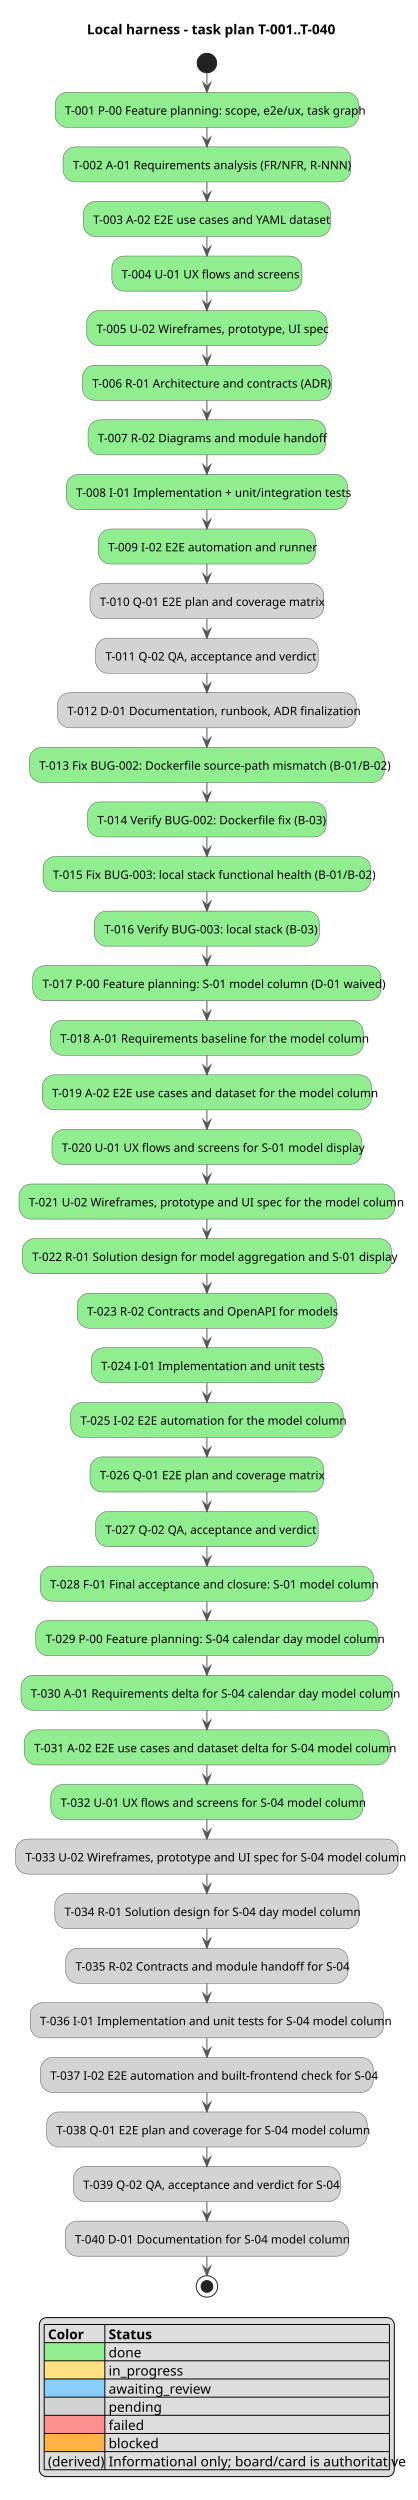
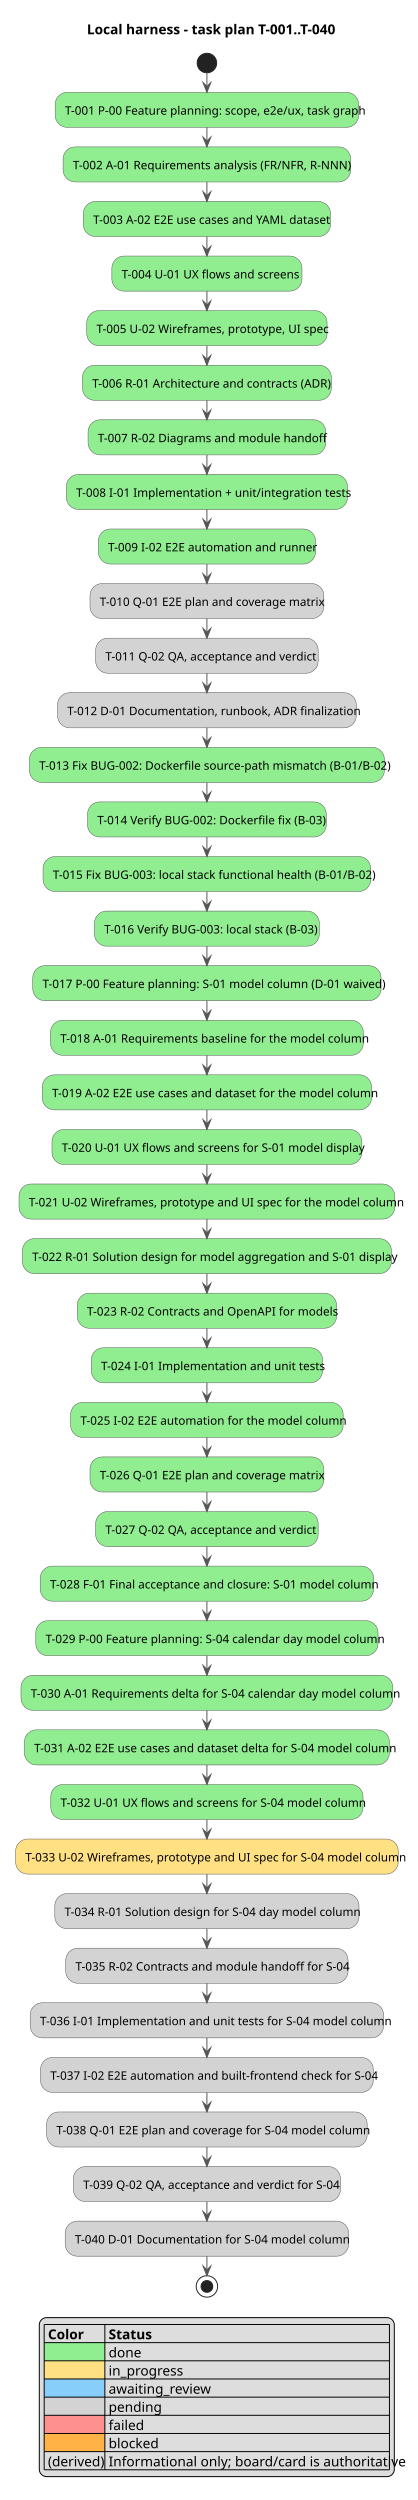
<svg xmlns="http://www.w3.org/2000/svg" version="1.1" data-diagram-type="ACTIVITY" style="width:428px;height:2563px;background:#FFFFFF;" width="428px" height="2563px" viewBox="0 0 428 2563" zoomAndPan="magnify" preserveAspectRatio="none" contentStyleType="text/css">
  <defs />
  <g font-family="sans-serif" lengthAdjust="spacing">
    <g class="title" data-source-line="5">
      <text x="89.088" y="35.107" fill="#000" font-size="14" textLength="248.076" font-weight="700" font-family="Segoe UI">Local harness - task plan T-001..T-040</text>
    </g>
    <ellipse cx="212.126" cy="64.621" rx="10" ry="10" fill="#222" style="stroke:#222;stroke-width:1;" />
    <rect x="56.562" y="94.621" width="311.129" height="35.961" fill="#90EE90" style="stroke:#555;stroke-width:0.5;" rx="12.5" ry="12.5" />
    <text x="66.562" y="117.57" fill="#000" font-size="12" textLength="291.129" font-family="Segoe UI">T-001 P-00 Feature planning: scope, e2e/ux, task graph</text>
    <rect x="64.671" y="150.582" width="294.91" height="35.961" fill="#90EE90" style="stroke:#555;stroke-width:0.5;" rx="12.5" ry="12.5" />
    <text x="74.671" y="173.531" fill="#000" font-size="12" textLength="274.91" font-family="Segoe UI">T-002 A-01 Requirements analysis (FR/NFR, R-NNN)</text>
    <rect x="85.431" y="206.543" width="253.391" height="35.961" fill="#90EE90" style="stroke:#555;stroke-width:0.5;" rx="12.5" ry="12.5" />
    <text x="95.431" y="229.492" fill="#000" font-size="12" textLength="233.391" font-family="Segoe UI">T-003 A-02 E2E use cases and YAML dataset</text>
    <rect x="114.681" y="262.504" width="194.891" height="35.961" fill="#90EE90" style="stroke:#555;stroke-width:0.5;" rx="12.5" ry="12.5" />
    <text x="124.681" y="285.453" fill="#000" font-size="12" textLength="174.891" font-family="Segoe UI">T-004 U-01 UX flows and screens</text>
    <rect x="88.94" y="318.465" width="246.371" height="35.961" fill="#90EE90" style="stroke:#555;stroke-width:0.5;" rx="12.5" ry="12.5" />
    <text x="98.94" y="341.414" fill="#000" font-size="12" textLength="226.371" font-family="Segoe UI">T-005 U-02 Wireframes, prototype, UI spec</text>
    <rect x="84.561" y="374.426" width="255.131" height="35.961" fill="#90EE90" style="stroke:#555;stroke-width:0.5;" rx="12.5" ry="12.5" />
    <text x="94.561" y="397.375" fill="#000" font-size="12" textLength="235.131" font-family="Segoe UI">T-006 R-01 Architecture and contracts (ADR)</text>
    <rect x="90.273" y="430.387" width="243.705" height="35.961" fill="#90EE90" style="stroke:#555;stroke-width:0.5;" rx="12.5" ry="12.5" />
    <text x="100.273" y="453.336" fill="#000" font-size="12" textLength="223.705" font-family="Segoe UI">T-007 R-02 Diagrams and module handoff</text>
    <rect x="68.025" y="486.348" width="288.201" height="35.961" fill="#90EE90" style="stroke:#555;stroke-width:0.5;" rx="12.5" ry="12.5" />
    <text x="78.025" y="509.297" fill="#000" font-size="12" textLength="268.201" font-family="Segoe UI">T-008 I-01 Implementation + unit/integration tests</text>
    <rect x="100.8" y="542.309" width="222.652" height="35.961" fill="#90EE90" style="stroke:#555;stroke-width:0.5;" rx="12.5" ry="12.5" />
    <text x="110.8" y="565.258" fill="#000" font-size="12" textLength="202.652" font-family="Segoe UI">T-009 I-02 E2E automation and runner</text>
    <rect x="92.257" y="598.27" width="239.738" height="35.961" fill="#D3D3D3" style="stroke:#555;stroke-width:0.5;" rx="12.5" ry="12.5" />
    <text x="102.257" y="621.219" fill="#000" font-size="12" textLength="219.738" font-family="Segoe UI">T-010 Q-01 E2E plan and coverage matrix</text>
    <rect x="98.055" y="654.23" width="228.143" height="35.961" fill="#D3D3D3" style="stroke:#555;stroke-width:0.5;" rx="12.5" ry="12.5" />
    <text x="108.055" y="677.18" fill="#000" font-size="12" textLength="208.143" font-family="Segoe UI">T-011 Q-02 QA, acceptance and verdict</text>
    <rect x="58.979" y="710.191" width="306.295" height="35.961" fill="#D3D3D3" style="stroke:#555;stroke-width:0.5;" rx="12.5" ry="12.5" />
    <text x="68.979" y="733.141" fill="#000" font-size="12" textLength="286.295" font-family="Segoe UI">T-012 D-01 Documentation, runbook, ADR finalization</text>
    <rect x="30.156" y="766.152" width="363.939" height="35.961" fill="#90EE90" style="stroke:#555;stroke-width:0.5;" rx="12.5" ry="12.5" />
    <text x="40.156" y="789.102" fill="#000" font-size="12" textLength="343.939" font-family="Segoe UI">T-013 Fix BUG-002: Dockerfile source-path mismatch (B-01/B-02)</text>
    <rect x="89.761" y="822.113" width="244.73" height="35.961" fill="#90EE90" style="stroke:#555;stroke-width:0.5;" rx="12.5" ry="12.5" />
    <text x="99.761" y="845.063" fill="#000" font-size="12" textLength="224.73" font-family="Segoe UI">T-014 Verify BUG-002: Dockerfile fix (B-03)</text>
    <rect x="44.14" y="878.074" width="335.973" height="35.961" fill="#90EE90" style="stroke:#555;stroke-width:0.5;" rx="12.5" ry="12.5" />
    <text x="54.14" y="901.023" fill="#000" font-size="12" textLength="315.973" font-family="Segoe UI">T-015 Fix BUG-003: local stack functional health (B-01/B-02)</text>
    <rect x="96.836" y="934.035" width="230.58" height="35.961" fill="#90EE90" style="stroke:#555;stroke-width:0.5;" rx="12.5" ry="12.5" />
    <text x="106.836" y="956.984" fill="#000" font-size="12" textLength="210.58" font-family="Segoe UI">T-016 Verify BUG-003: local stack (B-03)</text>
    <rect x="33.578" y="989.996" width="357.096" height="35.961" fill="#90EE90" style="stroke:#555;stroke-width:0.5;" rx="12.5" ry="12.5" />
    <text x="43.578" y="1012.945" fill="#000" font-size="12" textLength="337.096" font-family="Segoe UI">T-017 P-00 Feature planning: S-01 model column (D-01 waived)</text>
    <rect x="51.769" y="1045.957" width="320.715" height="35.961" fill="#90EE90" style="stroke:#555;stroke-width:0.5;" rx="12.5" ry="12.5" />
    <text x="61.769" y="1068.906" fill="#000" font-size="12" textLength="300.715" font-family="Segoe UI">T-018 A-01 Requirements baseline for the model column</text>
    <rect x="43.346" y="1101.918" width="337.561" height="35.961" fill="#90EE90" style="stroke:#555;stroke-width:0.5;" rx="12.5" ry="12.5" />
    <text x="53.346" y="1124.867" fill="#000" font-size="12" textLength="317.561" font-family="Segoe UI">T-019 A-02 E2E use cases and dataset for the model column</text>
    <rect x="53.295" y="1157.879" width="317.662" height="35.961" fill="#90EE90" style="stroke:#555;stroke-width:0.5;" rx="12.5" ry="12.5" />
    <text x="63.295" y="1180.828" fill="#000" font-size="12" textLength="297.662" font-family="Segoe UI">T-020 U-01 UX flows and screens for S-01 model display</text>
    <rect x="19.489" y="1213.84" width="385.273" height="35.961" fill="#90EE90" style="stroke:#555;stroke-width:0.5;" rx="12.5" ry="12.5" />
    <text x="29.489" y="1236.789" fill="#000" font-size="12" textLength="365.273" font-family="Segoe UI">T-021 U-02 Wireframes, prototype and UI spec for the model column</text>
    <rect x="22.964" y="1269.801" width="378.324" height="35.961" fill="#90EE90" style="stroke:#555;stroke-width:0.5;" rx="12.5" ry="12.5" />
    <text x="32.964" y="1292.75" fill="#000" font-size="12" textLength="358.324" font-family="Segoe UI">T-022 R-01 Solution design for model aggregation and S-01 display</text>
    <rect x="79.188" y="1325.762" width="265.877" height="35.961" fill="#90EE90" style="stroke:#555;stroke-width:0.5;" rx="12.5" ry="12.5" />
    <text x="89.188" y="1348.711" fill="#000" font-size="12" textLength="245.877" font-family="Segoe UI">T-023 R-02 Contracts and OpenAPI for models</text>
    <rect x="93.575" y="1381.723" width="237.102" height="35.961" fill="#90EE90" style="stroke:#555;stroke-width:0.5;" rx="12.5" ry="12.5" />
    <text x="103.575" y="1404.672" fill="#000" font-size="12" textLength="217.102" font-family="Segoe UI">T-024 I-01 Implementation and unit tests</text>
    <rect x="72.438" y="1437.684" width="279.377" height="35.961" fill="#90EE90" style="stroke:#555;stroke-width:0.5;" rx="12.5" ry="12.5" />
    <text x="82.438" y="1460.633" fill="#000" font-size="12" textLength="259.377" font-family="Segoe UI">T-025 I-02 E2E automation for the model column</text>
    <rect x="92.257" y="1493.645" width="239.738" height="35.961" fill="#90EE90" style="stroke:#555;stroke-width:0.5;" rx="12.5" ry="12.5" />
    <text x="102.257" y="1516.594" fill="#000" font-size="12" textLength="219.738" font-family="Segoe UI">T-026 Q-01 E2E plan and coverage matrix</text>
    <rect x="98.055" y="1549.605" width="228.143" height="35.961" fill="#90EE90" style="stroke:#555;stroke-width:0.5;" rx="12.5" ry="12.5" />
    <text x="108.055" y="1572.555" fill="#000" font-size="12" textLength="208.143" font-family="Segoe UI">T-027 Q-02 QA, acceptance and verdict</text>
    <rect x="41.248" y="1605.566" width="341.756" height="35.961" fill="#90EE90" style="stroke:#555;stroke-width:0.5;" rx="12.5" ry="12.5" />
    <text x="51.248" y="1628.516" fill="#000" font-size="12" textLength="321.756" font-family="Segoe UI">T-028 F-01 Final acceptance and closure: S-01 model column</text>
    <rect x="36.689" y="1661.527" width="350.873" height="35.961" fill="#90EE90" style="stroke:#555;stroke-width:0.5;" rx="12.5" ry="12.5" />
    <text x="46.689" y="1684.477" fill="#000" font-size="12" textLength="330.873" font-family="Segoe UI">T-029 P-00 Feature planning: S-04 calendar day model column</text>
    <rect x="21.514" y="1717.488" width="381.225" height="35.961" fill="#90EE90" style="stroke:#555;stroke-width:0.5;" rx="12.5" ry="12.5" />
    <text x="31.514" y="1740.438" fill="#000" font-size="12" textLength="361.225" font-family="Segoe UI">T-030 A-01 Requirements delta for S-04 calendar day model column</text>
    <rect x="25.003" y="1773.449" width="374.246" height="35.961" fill="#90EE90" style="stroke:#555;stroke-width:0.5;" rx="12.5" ry="12.5" />
    <text x="35.003" y="1796.398" fill="#000" font-size="12" textLength="354.246" font-family="Segoe UI">T-031 A-02 E2E use cases and dataset delta for S-04 model column</text>
    <rect x="52.064" y="1829.41" width="320.123" height="35.961" fill="#90EE90" style="stroke:#555;stroke-width:0.5;" rx="12.5" ry="12.5" />
    <text x="62.064" y="1852.359" fill="#000" font-size="12" textLength="300.123" font-family="Segoe UI">T-032 U-01 UX flows and screens for S-04 model column</text>
-     <rect x="16" y="1885.371" width="392.252" height="35.961" fill="#D3D3D3" style="stroke:#555;stroke-width:0.5;" rx="12.5" ry="12.5" />
+     <rect x="16" y="1885.371" width="392.252" height="35.961" fill="#FFE082" style="stroke:#555;stroke-width:0.5;" rx="12.5" ry="12.5" />
    <text x="26" y="1908.32" fill="#000" font-size="12" textLength="372.252" font-family="Segoe UI">T-033 U-02 Wireframes, prototype and UI spec for S-04 model column</text>
    <rect x="56.195" y="1941.332" width="311.861" height="35.961" fill="#D3D3D3" style="stroke:#555;stroke-width:0.5;" rx="12.5" ry="12.5" />
    <text x="66.195" y="1964.281" fill="#000" font-size="12" textLength="291.861" font-family="Segoe UI">T-034 R-01 Solution design for S-04 day model column</text>
    <rect x="67.401" y="1997.293" width="289.449" height="35.961" fill="#D3D3D3" style="stroke:#555;stroke-width:0.5;" rx="12.5" ry="12.5" />
    <text x="77.401" y="2020.242" fill="#000" font-size="12" textLength="269.449" font-family="Segoe UI">T-035 R-02 Contracts and module handoff for S-04</text>
    <rect x="30.959" y="2053.254" width="362.334" height="35.961" fill="#D3D3D3" style="stroke:#555;stroke-width:0.5;" rx="12.5" ry="12.5" />
    <text x="40.959" y="2076.203" fill="#000" font-size="12" textLength="342.334" font-family="Segoe UI">T-036 I-01 Implementation and unit tests for S-04 model column</text>
    <rect x="41.535" y="2109.215" width="341.182" height="35.961" fill="#D3D3D3" style="stroke:#555;stroke-width:0.5;" rx="12.5" ry="12.5" />
    <text x="51.535" y="2132.164" fill="#000" font-size="12" textLength="321.182" font-family="Segoe UI">T-037 I-02 E2E automation and built-frontend check for S-04</text>
    <rect x="47.831" y="2165.176" width="328.59" height="35.961" fill="#D3D3D3" style="stroke:#555;stroke-width:0.5;" rx="12.5" ry="12.5" />
    <text x="57.831" y="2188.125" fill="#000" font-size="12" textLength="308.59" font-family="Segoe UI">T-038 Q-01 E2E plan and coverage for S-04 model column</text>
    <rect x="75.232" y="2221.137" width="273.787" height="35.961" fill="#D3D3D3" style="stroke:#555;stroke-width:0.5;" rx="12.5" ry="12.5" />
    <text x="85.232" y="2244.086" fill="#000" font-size="12" textLength="253.787" font-family="Segoe UI">T-039 Q-02 QA, acceptance and verdict for S-04</text>
    <rect x="66.827" y="2277.098" width="290.598" height="35.961" fill="#D3D3D3" style="stroke:#555;stroke-width:0.5;" rx="12.5" ry="12.5" />
    <text x="76.827" y="2300.047" fill="#000" font-size="12" textLength="270.598" font-family="Segoe UI">T-040 D-01 Documentation for S-04 model column</text>
    <ellipse cx="212.126" cy="2344.059" rx="11" ry="11" fill="none" style="stroke:#222;stroke-width:1;" />
    <ellipse cx="212.126" cy="2344.059" rx="6" ry="6" fill="#222" style="stroke:#222;stroke-width:1;" />
    <line x1="212.126" y1="74.621" x2="212.126" y2="94.621" style="stroke:#555;stroke-width:1;" />
    <polygon points="208.126,84.621,212.126,94.621,216.126,84.621,212.126,88.621" fill="#555" style="stroke:#555;stroke-width:1;stroke-linejoin:miter;stroke-miterlimit:10;" />
    <line x1="212.126" y1="130.582" x2="212.126" y2="150.582" style="stroke:#555;stroke-width:1;" />
    <polygon points="208.126,140.582,212.126,150.582,216.126,140.582,212.126,144.582" fill="#555" style="stroke:#555;stroke-width:1;stroke-linejoin:miter;stroke-miterlimit:10;" />
    <line x1="212.126" y1="186.543" x2="212.126" y2="206.543" style="stroke:#555;stroke-width:1;" />
    <polygon points="208.126,196.543,212.126,206.543,216.126,196.543,212.126,200.543" fill="#555" style="stroke:#555;stroke-width:1;stroke-linejoin:miter;stroke-miterlimit:10;" />
    <line x1="212.126" y1="242.504" x2="212.126" y2="262.504" style="stroke:#555;stroke-width:1;" />
    <polygon points="208.126,252.504,212.126,262.504,216.126,252.504,212.126,256.504" fill="#555" style="stroke:#555;stroke-width:1;stroke-linejoin:miter;stroke-miterlimit:10;" />
    <line x1="212.126" y1="298.465" x2="212.126" y2="318.465" style="stroke:#555;stroke-width:1;" />
    <polygon points="208.126,308.465,212.126,318.465,216.126,308.465,212.126,312.465" fill="#555" style="stroke:#555;stroke-width:1;stroke-linejoin:miter;stroke-miterlimit:10;" />
    <line x1="212.126" y1="354.426" x2="212.126" y2="374.426" style="stroke:#555;stroke-width:1;" />
    <polygon points="208.126,364.426,212.126,374.426,216.126,364.426,212.126,368.426" fill="#555" style="stroke:#555;stroke-width:1;stroke-linejoin:miter;stroke-miterlimit:10;" />
    <line x1="212.126" y1="410.387" x2="212.126" y2="430.387" style="stroke:#555;stroke-width:1;" />
    <polygon points="208.126,420.387,212.126,430.387,216.126,420.387,212.126,424.387" fill="#555" style="stroke:#555;stroke-width:1;stroke-linejoin:miter;stroke-miterlimit:10;" />
    <line x1="212.126" y1="466.348" x2="212.126" y2="486.348" style="stroke:#555;stroke-width:1;" />
    <polygon points="208.126,476.348,212.126,486.348,216.126,476.348,212.126,480.348" fill="#555" style="stroke:#555;stroke-width:1;stroke-linejoin:miter;stroke-miterlimit:10;" />
    <line x1="212.126" y1="522.309" x2="212.126" y2="542.309" style="stroke:#555;stroke-width:1;" />
    <polygon points="208.126,532.309,212.126,542.309,216.126,532.309,212.126,536.309" fill="#555" style="stroke:#555;stroke-width:1;stroke-linejoin:miter;stroke-miterlimit:10;" />
    <line x1="212.126" y1="578.27" x2="212.126" y2="598.27" style="stroke:#555;stroke-width:1;" />
    <polygon points="208.126,588.27,212.126,598.27,216.126,588.27,212.126,592.27" fill="#555" style="stroke:#555;stroke-width:1;stroke-linejoin:miter;stroke-miterlimit:10;" />
    <line x1="212.126" y1="634.23" x2="212.126" y2="654.23" style="stroke:#555;stroke-width:1;" />
    <polygon points="208.126,644.23,212.126,654.23,216.126,644.23,212.126,648.23" fill="#555" style="stroke:#555;stroke-width:1;stroke-linejoin:miter;stroke-miterlimit:10;" />
    <line x1="212.126" y1="690.191" x2="212.126" y2="710.191" style="stroke:#555;stroke-width:1;" />
    <polygon points="208.126,700.191,212.126,710.191,216.126,700.191,212.126,704.191" fill="#555" style="stroke:#555;stroke-width:1;stroke-linejoin:miter;stroke-miterlimit:10;" />
    <line x1="212.126" y1="746.152" x2="212.126" y2="766.152" style="stroke:#555;stroke-width:1;" />
    <polygon points="208.126,756.152,212.126,766.152,216.126,756.152,212.126,760.152" fill="#555" style="stroke:#555;stroke-width:1;stroke-linejoin:miter;stroke-miterlimit:10;" />
    <line x1="212.126" y1="802.113" x2="212.126" y2="822.113" style="stroke:#555;stroke-width:1;" />
    <polygon points="208.126,812.113,212.126,822.113,216.126,812.113,212.126,816.113" fill="#555" style="stroke:#555;stroke-width:1;stroke-linejoin:miter;stroke-miterlimit:10;" />
    <line x1="212.126" y1="858.074" x2="212.126" y2="878.074" style="stroke:#555;stroke-width:1;" />
    <polygon points="208.126,868.074,212.126,878.074,216.126,868.074,212.126,872.074" fill="#555" style="stroke:#555;stroke-width:1;stroke-linejoin:miter;stroke-miterlimit:10;" />
    <line x1="212.126" y1="914.035" x2="212.126" y2="934.035" style="stroke:#555;stroke-width:1;" />
    <polygon points="208.126,924.035,212.126,934.035,216.126,924.035,212.126,928.035" fill="#555" style="stroke:#555;stroke-width:1;stroke-linejoin:miter;stroke-miterlimit:10;" />
    <line x1="212.126" y1="969.996" x2="212.126" y2="989.996" style="stroke:#555;stroke-width:1;" />
    <polygon points="208.126,979.996,212.126,989.996,216.126,979.996,212.126,983.996" fill="#555" style="stroke:#555;stroke-width:1;stroke-linejoin:miter;stroke-miterlimit:10;" />
    <line x1="212.126" y1="1025.957" x2="212.126" y2="1045.957" style="stroke:#555;stroke-width:1;" />
    <polygon points="208.126,1035.957,212.126,1045.957,216.126,1035.957,212.126,1039.957" fill="#555" style="stroke:#555;stroke-width:1;stroke-linejoin:miter;stroke-miterlimit:10;" />
    <line x1="212.126" y1="1081.918" x2="212.126" y2="1101.918" style="stroke:#555;stroke-width:1;" />
    <polygon points="208.126,1091.918,212.126,1101.918,216.126,1091.918,212.126,1095.918" fill="#555" style="stroke:#555;stroke-width:1;stroke-linejoin:miter;stroke-miterlimit:10;" />
    <line x1="212.126" y1="1137.879" x2="212.126" y2="1157.879" style="stroke:#555;stroke-width:1;" />
    <polygon points="208.126,1147.879,212.126,1157.879,216.126,1147.879,212.126,1151.879" fill="#555" style="stroke:#555;stroke-width:1;stroke-linejoin:miter;stroke-miterlimit:10;" />
    <line x1="212.126" y1="1193.84" x2="212.126" y2="1213.84" style="stroke:#555;stroke-width:1;" />
    <polygon points="208.126,1203.84,212.126,1213.84,216.126,1203.84,212.126,1207.84" fill="#555" style="stroke:#555;stroke-width:1;stroke-linejoin:miter;stroke-miterlimit:10;" />
    <line x1="212.126" y1="1249.801" x2="212.126" y2="1269.801" style="stroke:#555;stroke-width:1;" />
    <polygon points="208.126,1259.801,212.126,1269.801,216.126,1259.801,212.126,1263.801" fill="#555" style="stroke:#555;stroke-width:1;stroke-linejoin:miter;stroke-miterlimit:10;" />
    <line x1="212.126" y1="1305.762" x2="212.126" y2="1325.762" style="stroke:#555;stroke-width:1;" />
    <polygon points="208.126,1315.762,212.126,1325.762,216.126,1315.762,212.126,1319.762" fill="#555" style="stroke:#555;stroke-width:1;stroke-linejoin:miter;stroke-miterlimit:10;" />
    <line x1="212.126" y1="1361.723" x2="212.126" y2="1381.723" style="stroke:#555;stroke-width:1;" />
    <polygon points="208.126,1371.723,212.126,1381.723,216.126,1371.723,212.126,1375.723" fill="#555" style="stroke:#555;stroke-width:1;stroke-linejoin:miter;stroke-miterlimit:10;" />
    <line x1="212.126" y1="1417.684" x2="212.126" y2="1437.684" style="stroke:#555;stroke-width:1;" />
    <polygon points="208.126,1427.684,212.126,1437.684,216.126,1427.684,212.126,1431.684" fill="#555" style="stroke:#555;stroke-width:1;stroke-linejoin:miter;stroke-miterlimit:10;" />
    <line x1="212.126" y1="1473.645" x2="212.126" y2="1493.645" style="stroke:#555;stroke-width:1;" />
    <polygon points="208.126,1483.645,212.126,1493.645,216.126,1483.645,212.126,1487.645" fill="#555" style="stroke:#555;stroke-width:1;stroke-linejoin:miter;stroke-miterlimit:10;" />
    <line x1="212.126" y1="1529.605" x2="212.126" y2="1549.605" style="stroke:#555;stroke-width:1;" />
    <polygon points="208.126,1539.605,212.126,1549.605,216.126,1539.605,212.126,1543.605" fill="#555" style="stroke:#555;stroke-width:1;stroke-linejoin:miter;stroke-miterlimit:10;" />
    <line x1="212.126" y1="1585.566" x2="212.126" y2="1605.566" style="stroke:#555;stroke-width:1;" />
    <polygon points="208.126,1595.566,212.126,1605.566,216.126,1595.566,212.126,1599.566" fill="#555" style="stroke:#555;stroke-width:1;stroke-linejoin:miter;stroke-miterlimit:10;" />
    <line x1="212.126" y1="1641.527" x2="212.126" y2="1661.527" style="stroke:#555;stroke-width:1;" />
    <polygon points="208.126,1651.527,212.126,1661.527,216.126,1651.527,212.126,1655.527" fill="#555" style="stroke:#555;stroke-width:1;stroke-linejoin:miter;stroke-miterlimit:10;" />
    <line x1="212.126" y1="1697.488" x2="212.126" y2="1717.488" style="stroke:#555;stroke-width:1;" />
    <polygon points="208.126,1707.488,212.126,1717.488,216.126,1707.488,212.126,1711.488" fill="#555" style="stroke:#555;stroke-width:1;stroke-linejoin:miter;stroke-miterlimit:10;" />
    <line x1="212.126" y1="1753.449" x2="212.126" y2="1773.449" style="stroke:#555;stroke-width:1;" />
    <polygon points="208.126,1763.449,212.126,1773.449,216.126,1763.449,212.126,1767.449" fill="#555" style="stroke:#555;stroke-width:1;stroke-linejoin:miter;stroke-miterlimit:10;" />
    <line x1="212.126" y1="1809.41" x2="212.126" y2="1829.41" style="stroke:#555;stroke-width:1;" />
    <polygon points="208.126,1819.41,212.126,1829.41,216.126,1819.41,212.126,1823.41" fill="#555" style="stroke:#555;stroke-width:1;stroke-linejoin:miter;stroke-miterlimit:10;" />
    <line x1="212.126" y1="1865.371" x2="212.126" y2="1885.371" style="stroke:#555;stroke-width:1;" />
    <polygon points="208.126,1875.371,212.126,1885.371,216.126,1875.371,212.126,1879.371" fill="#555" style="stroke:#555;stroke-width:1;stroke-linejoin:miter;stroke-miterlimit:10;" />
    <line x1="212.126" y1="1921.332" x2="212.126" y2="1941.332" style="stroke:#555;stroke-width:1;" />
    <polygon points="208.126,1931.332,212.126,1941.332,216.126,1931.332,212.126,1935.332" fill="#555" style="stroke:#555;stroke-width:1;stroke-linejoin:miter;stroke-miterlimit:10;" />
    <line x1="212.126" y1="1977.293" x2="212.126" y2="1997.293" style="stroke:#555;stroke-width:1;" />
    <polygon points="208.126,1987.293,212.126,1997.293,216.126,1987.293,212.126,1991.293" fill="#555" style="stroke:#555;stroke-width:1;stroke-linejoin:miter;stroke-miterlimit:10;" />
    <line x1="212.126" y1="2033.254" x2="212.126" y2="2053.254" style="stroke:#555;stroke-width:1;" />
    <polygon points="208.126,2043.254,212.126,2053.254,216.126,2043.254,212.126,2047.254" fill="#555" style="stroke:#555;stroke-width:1;stroke-linejoin:miter;stroke-miterlimit:10;" />
    <line x1="212.126" y1="2089.215" x2="212.126" y2="2109.215" style="stroke:#555;stroke-width:1;" />
    <polygon points="208.126,2099.215,212.126,2109.215,216.126,2099.215,212.126,2103.215" fill="#555" style="stroke:#555;stroke-width:1;stroke-linejoin:miter;stroke-miterlimit:10;" />
    <line x1="212.126" y1="2145.176" x2="212.126" y2="2165.176" style="stroke:#555;stroke-width:1;" />
    <polygon points="208.126,2155.176,212.126,2165.176,216.126,2155.176,212.126,2159.176" fill="#555" style="stroke:#555;stroke-width:1;stroke-linejoin:miter;stroke-miterlimit:10;" />
    <line x1="212.126" y1="2201.137" x2="212.126" y2="2221.137" style="stroke:#555;stroke-width:1;" />
    <polygon points="208.126,2211.137,212.126,2221.137,216.126,2211.137,212.126,2215.137" fill="#555" style="stroke:#555;stroke-width:1;stroke-linejoin:miter;stroke-miterlimit:10;" />
    <line x1="212.126" y1="2257.098" x2="212.126" y2="2277.098" style="stroke:#555;stroke-width:1;" />
    <polygon points="208.126,2267.098,212.126,2277.098,216.126,2267.098,212.126,2271.098" fill="#555" style="stroke:#555;stroke-width:1;stroke-linejoin:miter;stroke-miterlimit:10;" />
    <line x1="212.126" y1="2313.059" x2="212.126" y2="2333.059" style="stroke:#555;stroke-width:1;" />
    <polygon points="208.126,2323.059,212.126,2333.059,216.126,2323.059,212.126,2327.059" fill="#555" style="stroke:#555;stroke-width:1;stroke-linejoin:miter;stroke-miterlimit:10;" />
    <g class="legend" data-source-line="50">
      <rect x="40.287" y="2376.059" width="363.965" height="162.969" fill="#DDD" style="stroke:#000;stroke-width:1;" rx="7.5" ry="7.5" />
      <text x="49.149" y="2398.166" fill="#000" font-size="14" textLength="35.403" font-weight="700" font-family="Segoe UI">Color</text>
      <text x="111.363" y="2398.166" fill="#000" font-size="14" textLength="40.906" font-weight="700" font-family="Segoe UI">Status</text>
      <rect x="45.287" y="2401.68" width="62.214" height="18.621" fill="#90EE90" style="stroke:none;" />
      <text x="45.287" y="2416.787" fill="#000" font-size="14" font-family="Segoe UI"> </text>
      <text x="111.336" y="2416.787" fill="#000" font-size="14" textLength="31.691" font-family="Segoe UI">done</text>
      <rect x="45.287" y="2420.301" width="62.214" height="18.621" fill="#FFE082" style="stroke:none;" />
      <text x="45.287" y="2435.408" fill="#000" font-size="14" font-family="Segoe UI"> </text>
      <text x="111.336" y="2435.408" fill="#000" font-size="14" textLength="70.738" font-family="Segoe UI">in_progress</text>
      <rect x="45.287" y="2438.922" width="62.214" height="18.621" fill="#87CEFA" style="stroke:none;" />
      <text x="45.287" y="2454.029" fill="#000" font-size="14" font-family="Segoe UI"> </text>
      <text x="111.336" y="2454.029" fill="#000" font-size="14" textLength="97.59" font-family="Segoe UI">awaiting_review</text>
      <rect x="45.287" y="2457.543" width="62.214" height="18.621" fill="#D3D3D3" style="stroke:none;" />
      <text x="45.287" y="2472.65" fill="#000" font-size="14" font-family="Segoe UI"> </text>
      <text x="111.336" y="2472.65" fill="#000" font-size="14" textLength="51.276" font-family="Segoe UI">pending</text>
      <rect x="45.287" y="2476.164" width="62.214" height="18.621" fill="#FF9090" style="stroke:none;" />
      <text x="45.287" y="2491.271" fill="#000" font-size="14" font-family="Segoe UI"> </text>
      <text x="111.336" y="2491.271" fill="#000" font-size="14" textLength="33.852" font-family="Segoe UI">failed</text>
      <rect x="45.287" y="2494.785" width="62.214" height="18.621" fill="#FFB347" style="stroke:none;" />
      <text x="45.287" y="2509.893" fill="#000" font-size="14" font-family="Segoe UI"> </text>
      <text x="111.336" y="2509.893" fill="#000" font-size="14" textLength="48.815" font-family="Segoe UI">blocked</text>
      <text x="49.122" y="2528.514" fill="#000" font-size="14" textLength="54.544" font-family="Segoe UI">(derived)</text>
      <text x="111.336" y="2528.514" fill="#000" font-size="14" textLength="284.081" font-family="Segoe UI">Informational only; board/card is authoritative</text>
      <line x1="45.287" y1="2383.059" x2="399.252" y2="2383.059" style="stroke:#000;stroke-width:1;" />
      <line x1="45.287" y1="2401.68" x2="399.252" y2="2401.68" style="stroke:#000;stroke-width:1;" />
      <line x1="45.287" y1="2420.301" x2="399.252" y2="2420.301" style="stroke:#000;stroke-width:1;" />
      <line x1="45.287" y1="2438.922" x2="399.252" y2="2438.922" style="stroke:#000;stroke-width:1;" />
      <line x1="45.287" y1="2457.543" x2="399.252" y2="2457.543" style="stroke:#000;stroke-width:1;" />
      <line x1="45.287" y1="2476.164" x2="399.252" y2="2476.164" style="stroke:#000;stroke-width:1;" />
      <line x1="45.287" y1="2494.785" x2="399.252" y2="2494.785" style="stroke:#000;stroke-width:1;" />
      <line x1="45.287" y1="2513.406" x2="399.252" y2="2513.406" style="stroke:#000;stroke-width:1;" />
      <line x1="45.287" y1="2532.027" x2="399.252" y2="2532.027" style="stroke:#000;stroke-width:1;" />
      <line x1="45.287" y1="2383.059" x2="45.287" y2="2532.027" style="stroke:#000;stroke-width:1;" />
      <line x1="107.501" y1="2383.059" x2="107.501" y2="2532.027" style="stroke:#000;stroke-width:1;" />
      <line x1="399.252" y1="2383.059" x2="399.252" y2="2532.027" style="stroke:#000;stroke-width:1;" />
    </g>
  </g>
</svg>
